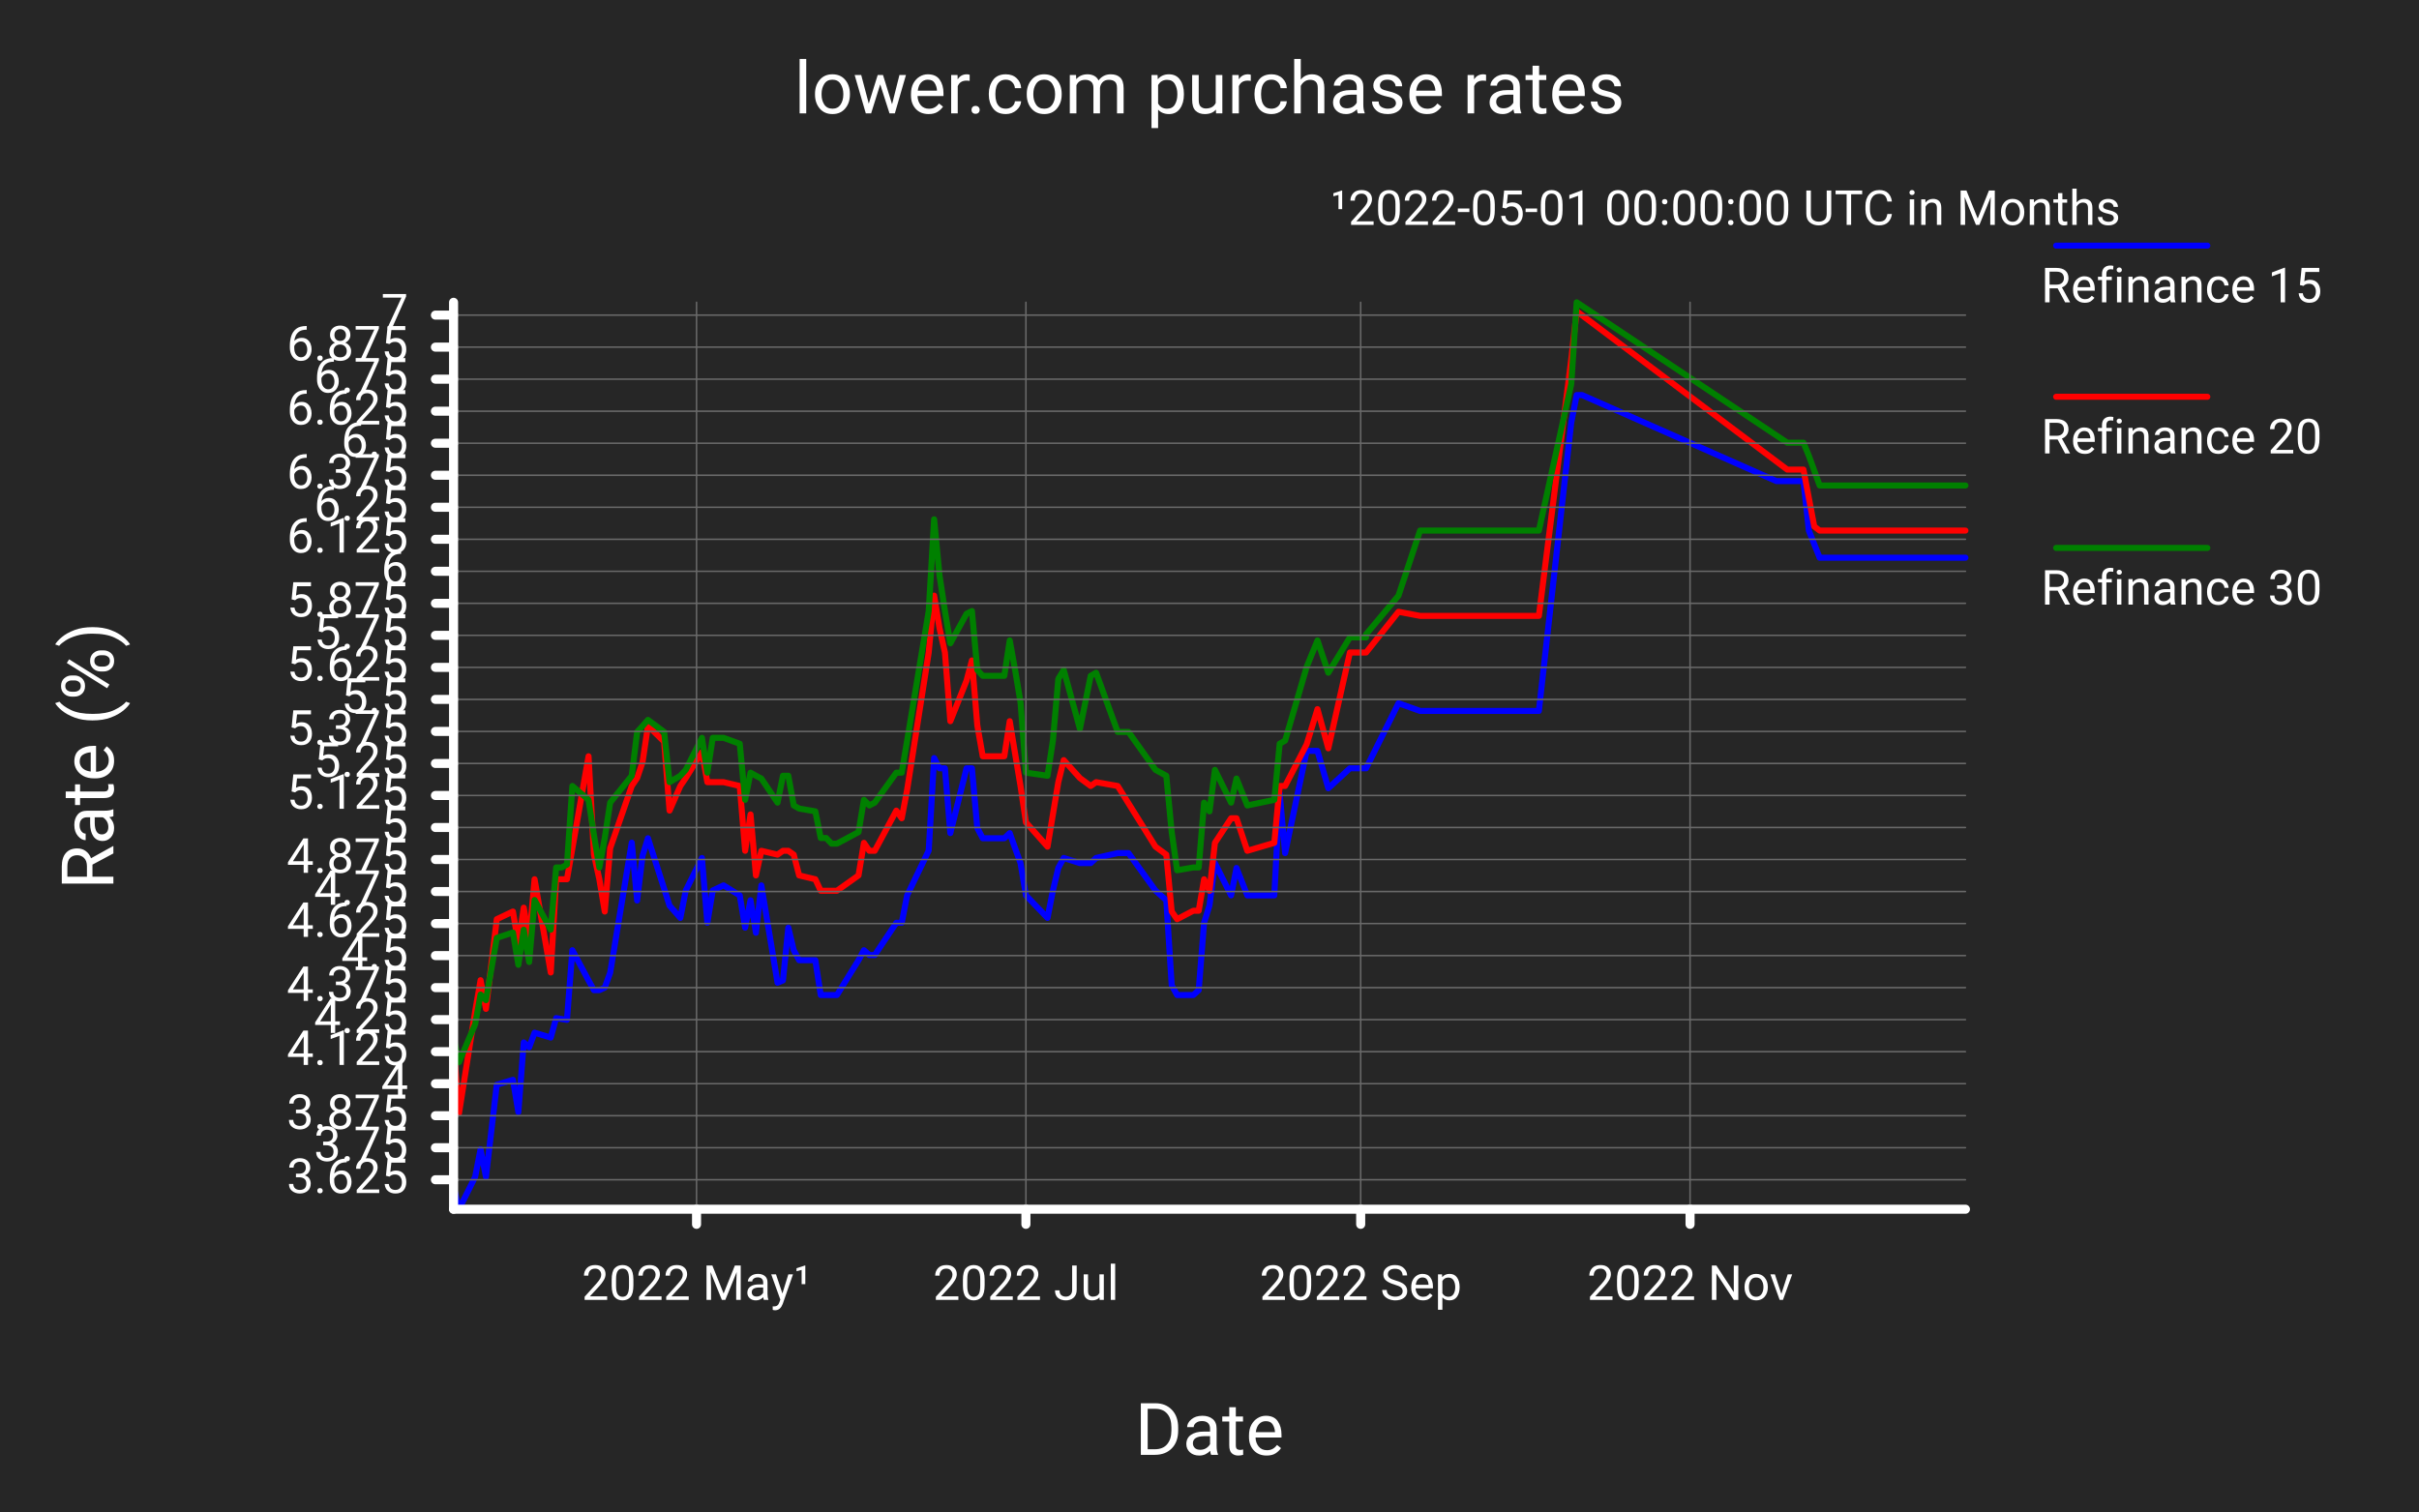
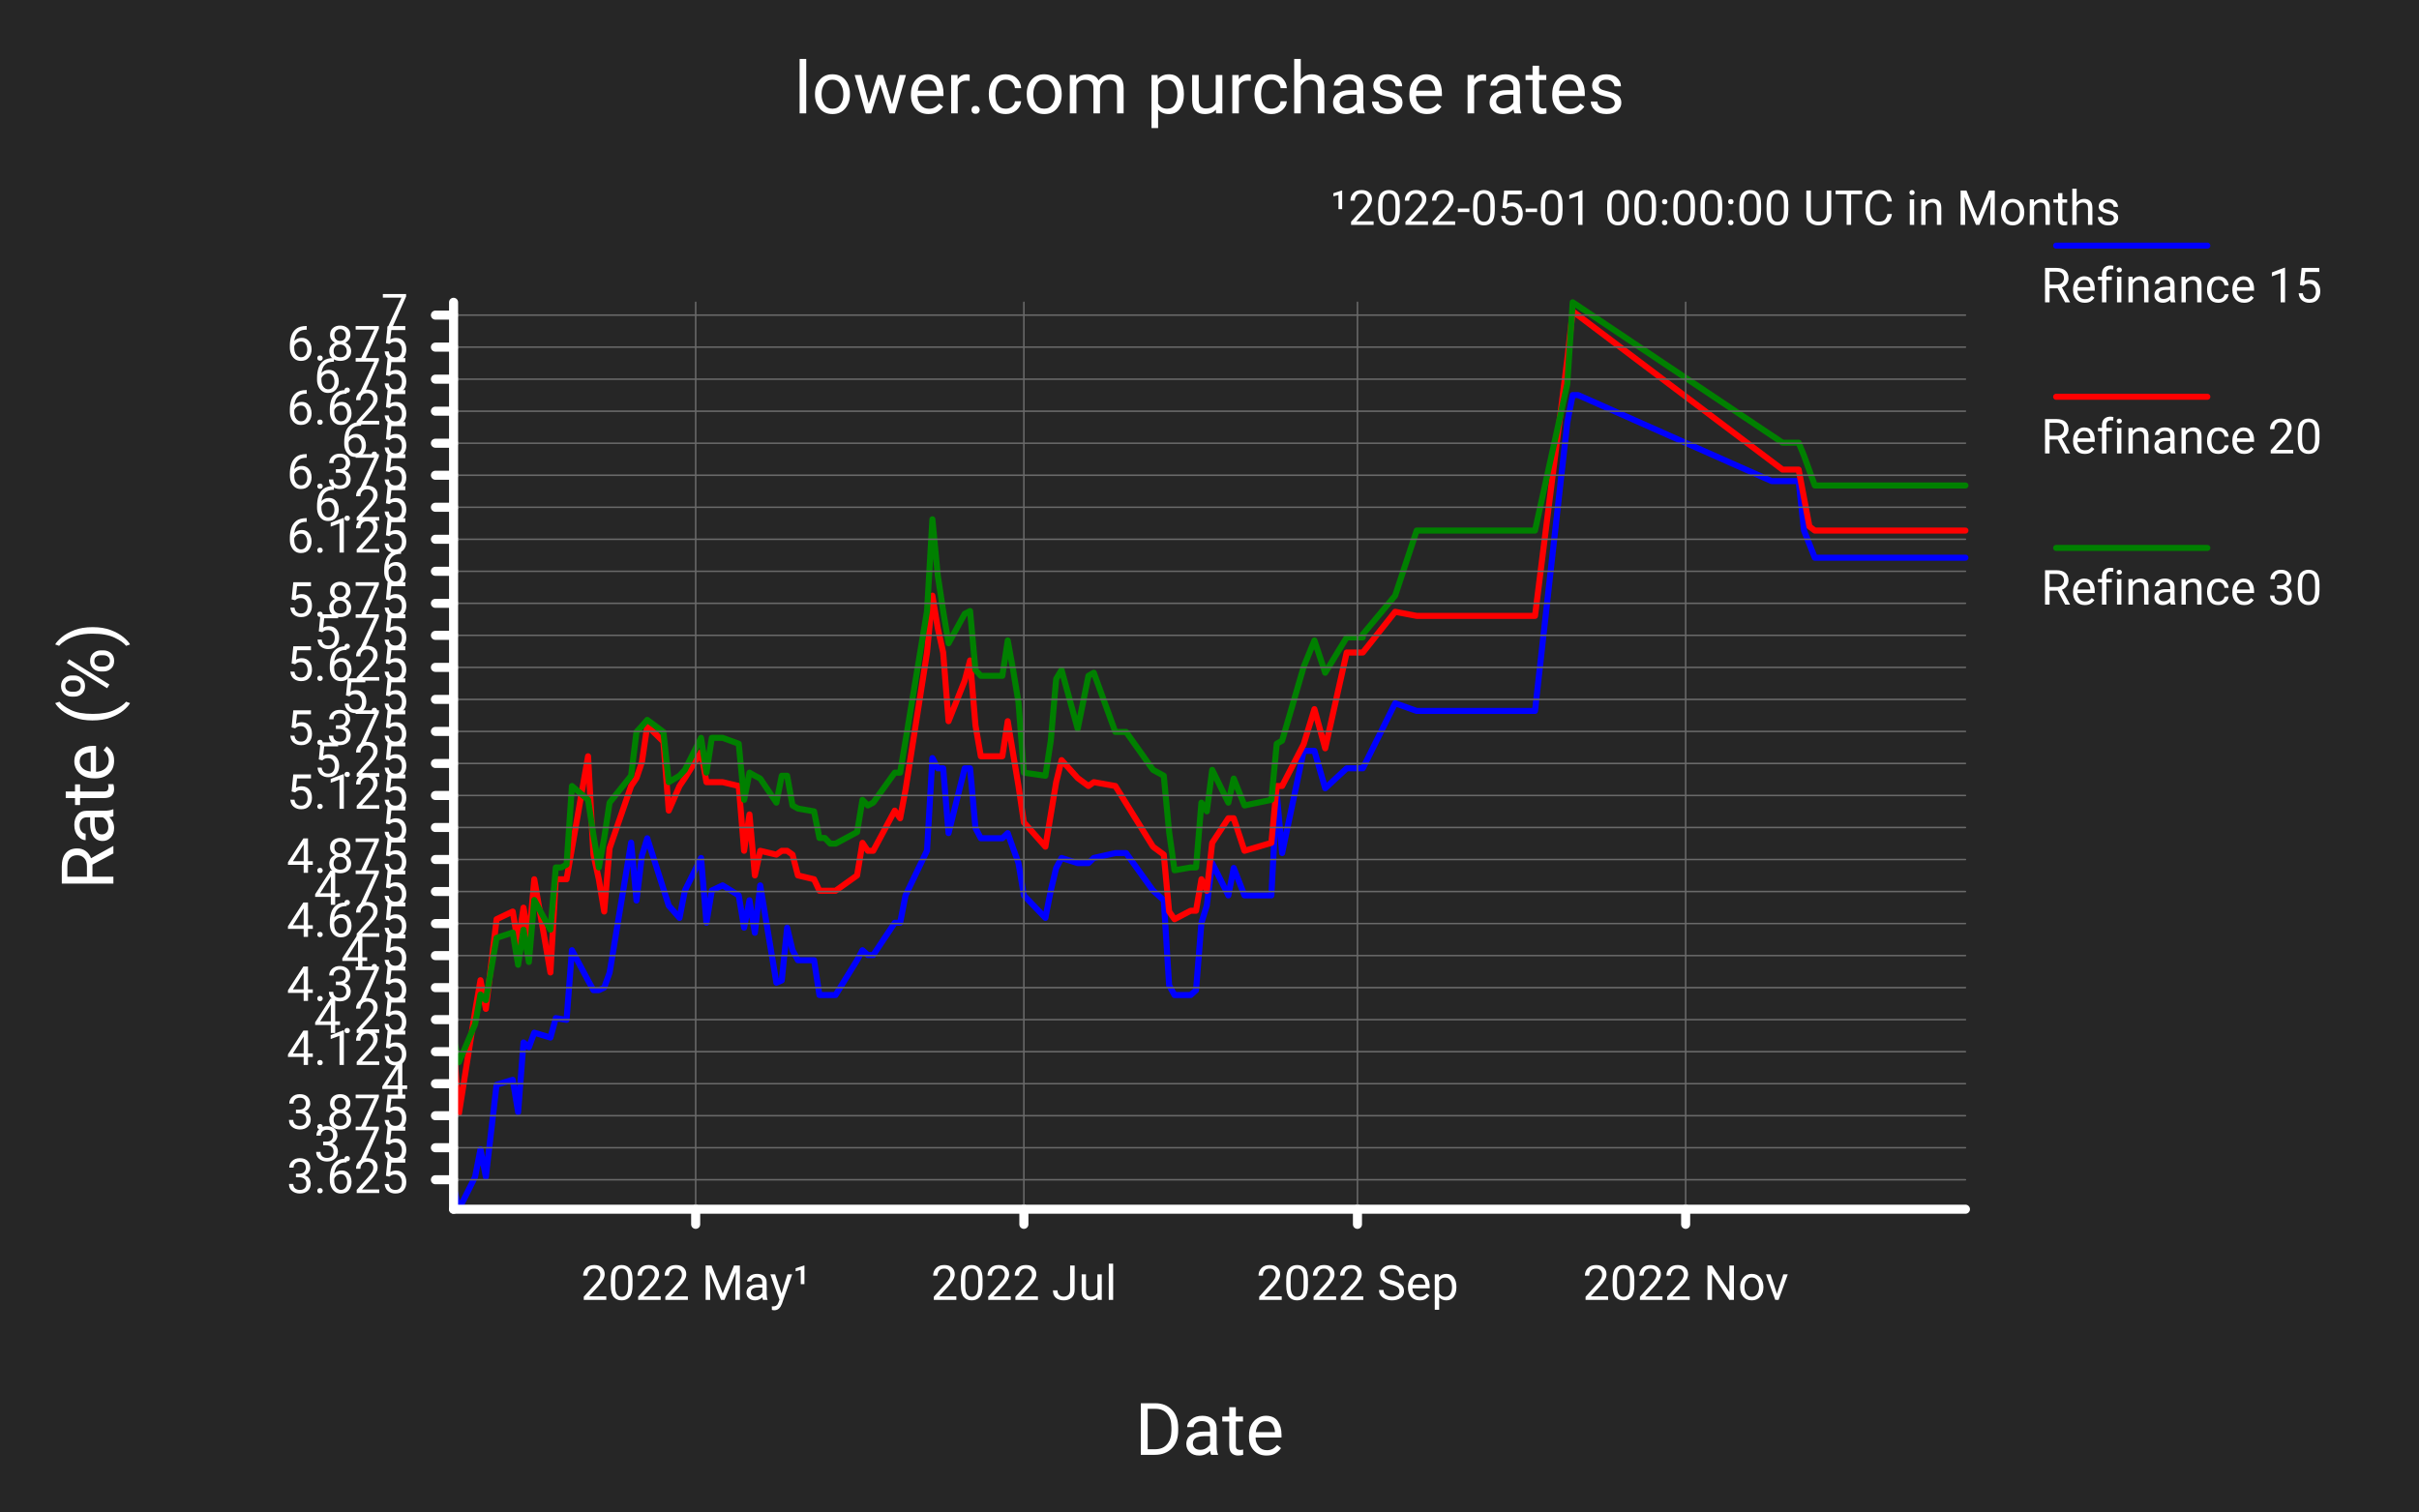
<svg xmlns="http://www.w3.org/2000/svg" class="poloto" width="800" height="500" viewBox="0 0 800 500">
  <style>.poloto{stroke-linecap:round;stroke-linejoin:round;font-family:Roboto,sans-serif;font-size:16px;}.poloto_background{fill:#262626;}.poloto_scatter{stroke-width:7}.poloto_tick_line{stroke:dimgray;stroke-width:0.5}.poloto_line{stroke-width:2}.poloto_text{fill: white;}.poloto_axis_lines{stroke: white;stroke-width:3;fill:none;stroke-dasharray:none}.poloto_title{font-size:24px;dominant-baseline:start;text-anchor:middle;}.poloto_xname{font-size:24px;dominant-baseline:start;text-anchor:middle;}.poloto_yname{font-size:24px;dominant-baseline:start;text-anchor:middle;}.poloto0stroke{stroke:blue;}.poloto1stroke{stroke:red;}.poloto2stroke{stroke:green;}.poloto3stroke{stroke:gold;}.poloto4stroke{stroke:aqua;}.poloto5stroke{stroke:lime;}.poloto6stroke{stroke:orange;}.poloto7stroke{stroke:chocolate;}.poloto0fill{fill:blue;}.poloto1fill{fill:red;}.poloto2fill{fill:green;}.poloto3fill{fill:gold;}.poloto4fill{fill:aqua;}.poloto5fill{fill:lime;}.poloto6fill{fill:orange;}.poloto7fill{fill:chocolate;}</style>
  <circle r="1e5" class="poloto_background" />
  <text class="poloto_text poloto_legend_text" x="675" y="100">Refinance 15</text>
  <line class="poloto_line poloto_legend_icon poloto0stroke poloto0legend" stroke="black" x1="680" x2="730" y1="81.25" y2="81.25" />
-   <path class="poloto_line poloto0stroke" fill="none" stroke="black" d=" M 150.00 392.46 L 151.79 400.00 L 157.14 389.32 L 158.93 380.17 L 160.71 389.32 L 160.71 389.32 L 164.29 358.81 L 169.64 357.20 L 171.43 367.88 L 173.21 344.83 L 175.00 346.44 L 176.79 341.61 L 182.14 343.22 L 183.93 336.78 L 183.93 336.78 L 187.50 337.37 L 189.29 314.32 L 194.64 324.32 L 196.43 327.54 L 198.21 327.54 L 200.00 326.69 L 201.79 321.78 L 208.93 278.73 L 210.71 297.88 L 212.50 283.05 L 214.29 277.29 L 214.29 277.29 L 221.43 299.58 L 225.00 303.64 L 226.79 294.58 L 232.14 283.81 L 233.93 305.25 L 235.71 294.58 L 235.71 294.58 L 239.29 292.88 L 244.64 296.19 L 246.43 306.86 L 246.43 306.86 L 248.21 297.80 L 250.00 308.56 L 251.79 292.88 L 257.14 325.08 L 258.93 324.32 L 260.71 306.86 L 260.71 306.86 L 262.50 314.32 L 264.29 317.63 L 269.64 317.63 L 271.43 329.15 L 273.21 329.15 L 275.00 329.15 L 276.79 329.15 L 283.93 317.63 L 285.71 314.32 L 287.50 315.93 L 289.29 315.93 L 289.29 315.93 L 296.43 305.25 L 298.21 305.25 L 300.00 296.19 L 307.14 281.36 L 308.93 250.76 L 310.71 254.15 L 312.50 254.15 L 314.29 275.59 L 319.64 254.15 L 321.43 254.15 L 323.21 273.90 L 325.00 277.29 L 332.14 277.29 L 333.93 275.59 L 335.71 280.59 L 337.50 285.51 L 339.29 296.19 L 346.43 303.64 L 348.21 294.58 L 350.00 287.12 L 351.79 283.81 L 357.14 285.51 L 360.71 285.51 L 362.50 283.81 L 369.64 282.20 L 369.64 282.20 L 369.64 282.20 L 369.64 282.20 L 369.64 282.20 L 369.64 282.20 L 373.21 282.20 L 373.21 282.20 L 373.21 282.20 L 373.21 282.20 L 373.21 282.20 L 373.21 282.20 L 382.14 294.58 L 385.71 297.80 L 387.50 325.93 L 389.29 329.15 L 394.64 329.15 L 396.43 327.54 L 398.21 305.25 L 400.00 299.49 L 401.79 285.51 L 407.14 296.19 L 407.14 296.19 L 408.93 287.12 L 412.50 296.19 L 412.50 296.19 L 421.43 296.19 L 423.21 262.46 L 425.00 282.20 L 432.14 248.39 L 435.71 248.39 L 435.71 248.39 L 439.29 260.76 L 446.43 254.15 L 446.43 254.15 L 446.43 254.15 L 446.43 254.15 L 446.43 254.15 L 446.43 254.15 L 446.43 254.15 L 446.43 254.15 L 446.43 254.15 L 451.79 254.15 L 462.50 232.63 L 469.64 235.17 L 469.64 235.17 L 475.00 235.17 L 482.14 235.17 L 483.93 235.17 L 483.93 235.17 L 483.93 235.17 L 483.93 235.17 L 483.93 235.17 L 507.14 235.17 L 508.93 235.17 L 519.64 139.75 L 521.43 130.68 L 523.21 130.68 L 587.50 159.15 L 594.64 159.15 L 596.43 159.15 L 598.21 175.51 L 601.79 184.49 L 601.79 184.49 L 608.93 184.49 L 610.71 184.49 L 612.50 184.49 L 614.29 184.49 L 619.64 184.49 L 621.43 184.49 L 625.00 184.49 L 626.79 184.49 L 632.14 184.49 L 633.93 184.49 L 633.93 184.49 L 639.29 184.49 L 644.64 184.49 L 646.43 184.49 L 648.21 184.49 L 650.00 184.49" />
+   <path class="poloto_line poloto0stroke" fill="none" stroke="black" d=" M 150.00 392.46 L 151.78 400.00 L 157.12 389.32 L 158.90 380.17 L 160.68 389.32 L 160.68 389.32 L 164.23 358.81 L 169.57 357.20 L 171.35 367.88 L 173.13 344.83 L 174.91 346.44 L 176.69 341.61 L 182.03 343.22 L 183.81 336.78 L 183.81 336.78 L 187.37 337.37 L 189.15 314.32 L 194.48 324.32 L 196.26 327.54 L 198.04 327.54 L 199.82 326.69 L 201.60 321.78 L 208.72 278.73 L 210.50 297.88 L 212.28 283.05 L 214.06 277.29 L 214.06 277.29 L 221.17 299.58 L 224.73 303.64 L 226.51 294.58 L 231.85 283.81 L 233.63 305.25 L 235.41 294.58 L 235.41 294.58 L 238.97 292.88 L 244.31 296.19 L 246.09 306.86 L 246.09 306.86 L 247.86 297.80 L 249.64 308.56 L 251.42 292.88 L 256.76 325.08 L 258.54 324.32 L 260.32 306.86 L 260.32 306.86 L 262.10 314.32 L 263.88 317.63 L 269.22 317.63 L 271.00 329.15 L 272.78 329.15 L 274.56 329.15 L 276.33 329.15 L 283.45 317.63 L 285.23 314.32 L 287.01 315.93 L 288.79 315.93 L 288.79 315.93 L 295.91 305.25 L 297.69 305.25 L 299.47 296.19 L 306.58 281.36 L 308.36 250.76 L 310.14 254.15 L 311.92 254.15 L 313.70 275.59 L 319.04 254.15 L 320.82 254.15 L 322.60 273.90 L 324.38 277.29 L 331.49 277.29 L 333.27 275.59 L 335.05 280.59 L 336.83 285.51 L 338.61 296.19 L 345.73 303.64 L 347.51 294.58 L 349.29 287.12 L 351.07 283.81 L 356.41 285.51 L 359.96 285.51 L 361.74 283.81 L 368.86 282.20 L 368.86 282.20 L 368.86 282.20 L 368.86 282.20 L 368.86 282.20 L 368.86 282.20 L 372.42 282.20 L 372.42 282.20 L 372.42 282.20 L 372.42 282.20 L 372.42 282.20 L 372.42 282.20 L 381.32 294.58 L 384.88 297.80 L 386.65 325.93 L 388.43 329.15 L 393.77 329.15 L 395.55 327.54 L 397.33 305.25 L 399.11 299.49 L 400.89 285.51 L 406.23 296.19 L 406.23 296.19 L 408.01 287.12 L 411.57 296.19 L 411.57 296.19 L 420.46 296.19 L 422.24 262.46 L 424.02 282.20 L 431.14 248.39 L 434.70 248.39 L 434.70 248.39 L 438.26 260.76 L 445.37 254.15 L 445.37 254.15 L 445.37 254.15 L 445.37 254.15 L 445.37 254.15 L 445.37 254.15 L 445.37 254.15 L 445.37 254.15 L 445.37 254.15 L 450.71 254.15 L 461.39 232.63 L 468.51 235.17 L 468.51 235.17 L 473.84 235.17 L 480.96 235.17 L 482.74 235.17 L 482.74 235.17 L 482.74 235.17 L 482.74 235.17 L 482.74 235.17 L 505.87 235.17 L 507.65 235.17 L 518.33 139.75 L 520.11 130.68 L 521.89 130.68 L 585.94 159.15 L 593.06 159.15 L 594.84 159.15 L 596.62 175.51 L 600.18 184.49 L 600.18 184.49 L 607.30 184.49 L 609.07 184.49 L 610.85 184.49 L 612.63 184.49 L 617.97 184.49 L 619.75 184.49 L 623.31 184.49 L 625.09 184.49 L 630.43 184.49 L 632.21 184.49 L 632.21 184.49 L 637.54 184.49 L 642.88 184.49 L 644.66 184.49 L 646.44 184.49 L 648.22 184.49 L 650.00 184.49" />
  <text class="poloto_text poloto_legend_text" x="675" y="150">Refinance 20</text>
  <line class="poloto_line poloto_legend_icon poloto1stroke poloto1legend" stroke="black" x1="680" x2="730" y1="131.25" y2="131.25" />
-   <path class="poloto_line poloto1stroke" fill="none" stroke="black" d=" M 150.00 345.68 L 151.79 368.31 L 157.14 334.58 L 158.93 324.24 L 160.71 333.73 L 160.71 333.73 L 164.29 304.07 L 169.64 301.53 L 171.43 312.29 L 173.21 300.25 L 175.00 311.02 L 176.79 290.85 L 182.14 321.69 L 183.93 290.85 L 183.93 290.85 L 187.50 290.85 L 187.50 290.85 L 194.64 250.17 L 196.43 282.71 L 198.21 290.85 L 200.00 301.53 L 201.79 280.59 L 208.93 260.00 L 210.71 257.37 L 212.50 252.12 L 214.29 240.08 L 219.64 245.34 L 221.43 268.14 L 225.00 260.00 L 226.79 257.37 L 232.14 248.81 L 233.93 258.73 L 235.71 258.73 L 235.71 258.73 L 239.29 258.73 L 244.64 260.00 L 246.43 281.44 L 246.43 281.44 L 248.21 269.41 L 250.00 289.58 L 251.79 281.44 L 257.14 282.71 L 258.93 281.44 L 260.71 281.44 L 260.71 281.44 L 262.50 282.71 L 264.29 289.58 L 269.64 290.85 L 271.43 294.66 L 273.21 294.66 L 275.00 294.66 L 276.79 294.66 L 283.93 289.58 L 285.71 278.81 L 287.50 281.44 L 289.29 281.44 L 289.29 281.44 L 296.43 268.14 L 298.21 270.68 L 300.00 261.27 L 307.14 215.85 L 308.93 197.03 L 310.71 207.80 L 312.50 215.85 L 314.29 238.56 L 319.64 225.17 L 321.43 218.47 L 323.21 239.92 L 325.00 250.17 L 332.14 250.17 L 333.93 238.56 L 335.71 249.32 L 337.50 260.00 L 339.29 272.03 L 346.43 280.08 L 348.21 269.41 L 350.00 258.73 L 351.79 251.44 L 357.14 257.37 L 360.71 260.00 L 362.50 258.73 L 369.64 260.00 L 369.64 260.00 L 369.64 260.00 L 369.64 260.00 L 369.64 260.00 L 369.64 260.00 L 369.64 260.00 L 369.64 260.00 L 369.64 260.00 L 369.64 260.00 L 369.64 260.00 L 369.64 260.00 L 382.14 280.08 L 385.71 282.71 L 387.50 301.53 L 389.29 304.07 L 394.64 301.27 L 396.43 301.27 L 398.21 290.85 L 400.00 294.66 L 401.79 278.81 L 407.14 270.68 L 407.14 270.68 L 408.93 270.68 L 412.50 281.44 L 412.50 281.44 L 421.43 278.81 L 423.21 260.00 L 425.00 260.00 L 432.14 246.19 L 435.71 234.58 L 435.71 234.58 L 439.29 247.54 L 446.43 215.85 L 446.43 215.85 L 446.43 215.85 L 446.43 215.85 L 446.43 215.85 L 446.43 215.85 L 446.43 215.85 L 446.43 215.85 L 446.43 215.85 L 451.79 215.85 L 462.50 202.37 L 469.64 203.73 L 473.21 203.73 L 475.00 203.73 L 475.00 203.73 L 483.93 203.73 L 485.71 203.73 L 485.71 203.73 L 485.71 203.73 L 485.71 203.73 L 507.14 203.73 L 508.93 203.73 L 519.64 118.81 L 521.43 102.97 L 521.43 102.97 L 591.07 155.34 L 594.64 155.34 L 596.43 155.34 L 600.00 174.15 L 601.79 175.51 L 601.79 175.51 L 608.93 175.51 L 610.71 175.51 L 612.50 175.51 L 614.29 175.51 L 619.64 175.51 L 621.43 175.51 L 625.00 175.51 L 626.79 175.51 L 632.14 175.51 L 633.93 175.51 L 633.93 175.51 L 639.29 175.51 L 644.64 175.51 L 646.43 175.51 L 648.21 175.51 L 650.00 175.51" />
+   <path class="poloto_line poloto1stroke" fill="none" stroke="black" d=" M 150.00 345.68 L 151.78 368.31 L 157.12 334.58 L 158.90 324.24 L 160.68 333.73 L 160.68 333.73 L 164.23 304.07 L 169.57 301.53 L 171.35 312.29 L 173.13 300.25 L 174.91 311.02 L 176.69 290.85 L 182.03 321.69 L 183.81 290.85 L 183.81 290.85 L 187.37 290.85 L 187.37 290.85 L 194.48 250.17 L 196.26 282.71 L 198.04 290.85 L 199.82 301.53 L 201.60 280.59 L 208.72 260.00 L 210.50 257.37 L 212.28 252.12 L 214.06 240.08 L 219.40 245.34 L 221.17 268.14 L 224.73 260.00 L 226.51 257.37 L 231.85 248.81 L 233.63 258.73 L 235.41 258.73 L 235.41 258.73 L 238.97 258.73 L 244.31 260.00 L 246.09 281.44 L 246.09 281.44 L 247.86 269.41 L 249.64 289.58 L 251.42 281.44 L 256.76 282.71 L 258.54 281.44 L 260.32 281.44 L 260.32 281.44 L 262.10 282.71 L 263.88 289.58 L 269.22 290.85 L 271.00 294.66 L 272.78 294.66 L 274.56 294.66 L 276.33 294.66 L 283.45 289.58 L 285.23 278.81 L 287.01 281.44 L 288.79 281.44 L 288.79 281.44 L 295.91 268.14 L 297.69 270.68 L 299.47 261.27 L 306.58 215.85 L 308.36 197.03 L 310.14 207.80 L 311.92 215.85 L 313.70 238.56 L 319.04 225.17 L 320.82 218.47 L 322.60 239.92 L 324.38 250.17 L 331.49 250.17 L 333.27 238.56 L 335.05 249.32 L 336.83 260.00 L 338.61 272.03 L 345.73 280.08 L 347.51 269.41 L 349.29 258.73 L 351.07 251.44 L 356.41 257.37 L 359.96 260.00 L 361.74 258.73 L 368.86 260.00 L 368.86 260.00 L 368.86 260.00 L 368.86 260.00 L 368.86 260.00 L 368.86 260.00 L 368.86 260.00 L 368.86 260.00 L 368.86 260.00 L 368.86 260.00 L 368.86 260.00 L 368.86 260.00 L 381.32 280.08 L 384.88 282.71 L 386.65 301.53 L 388.43 304.07 L 393.77 301.27 L 395.55 301.27 L 397.33 290.85 L 399.11 294.66 L 400.89 278.81 L 406.23 270.68 L 406.23 270.68 L 408.01 270.68 L 411.57 281.44 L 411.57 281.44 L 420.46 278.81 L 422.24 260.00 L 424.02 260.00 L 431.14 246.19 L 434.70 234.58 L 434.70 234.58 L 438.26 247.54 L 445.37 215.85 L 445.37 215.85 L 445.37 215.85 L 445.37 215.85 L 445.37 215.85 L 445.37 215.85 L 445.37 215.85 L 445.37 215.85 L 445.37 215.85 L 450.71 215.85 L 461.39 202.37 L 468.51 203.73 L 472.06 203.73 L 473.84 203.73 L 473.84 203.73 L 482.74 203.73 L 484.52 203.73 L 484.52 203.73 L 484.52 203.73 L 484.52 203.73 L 505.87 203.73 L 507.65 203.73 L 518.33 118.81 L 520.11 102.97 L 520.11 102.97 L 589.50 155.34 L 593.06 155.34 L 594.84 155.34 L 598.40 174.15 L 600.18 175.51 L 600.18 175.51 L 607.30 175.51 L 609.07 175.51 L 610.85 175.51 L 612.63 175.51 L 617.97 175.51 L 619.75 175.51 L 623.31 175.51 L 625.09 175.51 L 630.43 175.51 L 632.21 175.51 L 632.21 175.51 L 637.54 175.51 L 642.88 175.51 L 644.66 175.51 L 646.44 175.51 L 648.22 175.51 L 650.00 175.51" />
  <text class="poloto_text poloto_legend_text" x="675" y="200">Refinance 30</text>
  <line class="poloto_line poloto_legend_icon poloto2stroke poloto2legend" stroke="black" x1="680" x2="730" y1="181.25" y2="181.25" />
-   <path class="poloto_line poloto2stroke" fill="none" stroke="black" d=" M 150.00 343.31 L 151.79 351.36 L 157.14 338.81 L 158.93 328.98 L 160.71 330.85 L 160.71 330.85 L 164.29 310.25 L 169.64 308.47 L 171.43 319.15 L 173.21 307.54 L 175.00 318.22 L 176.79 297.71 L 182.14 307.54 L 183.93 286.95 L 185.71 286.95 L 187.50 286.02 L 189.29 260.00 L 194.64 264.58 L 196.43 276.27 L 198.21 286.95 L 200.00 277.20 L 201.79 265.51 L 208.93 256.61 L 210.71 242.12 L 212.50 240.17 L 214.29 238.14 L 219.64 242.12 L 221.43 258.73 L 225.00 256.61 L 226.79 254.66 L 232.14 244.07 L 233.93 255.59 L 235.71 244.07 L 235.71 244.07 L 239.29 244.07 L 244.64 246.02 L 246.43 264.58 L 246.43 264.58 L 248.21 255.59 L 250.00 256.61 L 251.79 257.54 L 257.14 265.51 L 258.93 256.61 L 260.71 256.61 L 260.71 256.61 L 262.50 266.44 L 264.29 267.46 L 269.64 268.39 L 271.43 277.20 L 273.21 277.20 L 275.00 279.07 L 276.79 279.07 L 283.93 275.25 L 285.71 264.58 L 287.50 266.44 L 289.29 265.51 L 289.29 265.51 L 296.43 255.59 L 298.21 255.59 L 300.00 245.00 L 307.14 202.12 L 308.93 171.78 L 310.71 190.34 L 312.50 202.12 L 314.29 212.80 L 319.64 203.05 L 321.43 202.12 L 323.21 221.61 L 325.00 223.56 L 332.14 223.56 L 333.93 211.86 L 335.71 221.61 L 337.50 232.29 L 339.29 255.59 L 346.43 256.61 L 348.21 245.00 L 350.00 224.58 L 351.79 221.61 L 357.14 241.10 L 360.71 223.56 L 362.50 222.54 L 369.64 242.12 L 369.64 242.12 L 369.64 242.12 L 369.64 242.12 L 369.64 242.12 L 369.64 242.12 L 373.21 242.12 L 373.21 242.12 L 373.21 242.12 L 373.21 242.12 L 373.21 242.12 L 373.21 242.12 L 382.14 254.66 L 385.71 256.61 L 387.50 275.25 L 389.29 287.88 L 394.64 286.95 L 396.43 286.95 L 398.21 265.51 L 400.00 268.39 L 401.79 254.66 L 407.14 265.51 L 407.14 265.51 L 408.93 257.54 L 412.50 266.44 L 412.50 266.44 L 421.43 264.58 L 423.21 246.02 L 425.00 245.00 L 432.14 220.59 L 435.71 211.86 L 435.71 211.86 L 439.29 222.54 L 446.43 210.85 L 446.43 210.85 L 446.43 210.85 L 446.43 210.85 L 446.43 210.85 L 446.43 210.85 L 446.43 210.85 L 446.43 210.85 L 451.79 210.85 L 451.79 209.83 L 462.50 197.03 L 469.64 175.51 L 469.64 175.51 L 475.00 175.51 L 475.00 175.51 L 483.93 175.51 L 485.71 175.51 L 485.71 175.51 L 485.71 175.51 L 485.71 175.51 L 507.14 175.51 L 508.93 175.51 L 519.64 127.03 L 521.43 100.00 L 521.43 100.00 L 591.07 146.44 L 594.64 146.44 L 596.43 146.44 L 598.21 150.76 L 601.79 160.59 L 601.79 160.59 L 608.93 160.59 L 610.71 160.59 L 612.50 160.59 L 614.29 160.59 L 619.64 160.59 L 621.43 160.59 L 625.00 160.59 L 626.79 160.59 L 632.14 160.59 L 633.93 160.59 L 633.93 160.59 L 639.29 160.59 L 644.64 160.59 L 646.43 160.59 L 648.21 160.59 L 650.00 160.59" />
+   <path class="poloto_line poloto2stroke" fill="none" stroke="black" d=" M 150.00 343.31 L 151.78 351.36 L 157.12 338.81 L 158.90 328.98 L 160.68 330.85 L 160.68 330.85 L 164.23 310.25 L 169.57 308.47 L 171.35 319.15 L 173.13 307.54 L 174.91 318.22 L 176.69 297.71 L 182.03 307.54 L 183.81 286.95 L 185.59 286.95 L 187.37 286.02 L 189.15 260.00 L 194.48 264.58 L 196.26 276.27 L 198.04 286.95 L 199.82 277.20 L 201.60 265.51 L 208.72 256.61 L 210.50 242.12 L 212.28 240.17 L 214.06 238.14 L 219.40 242.12 L 221.17 258.73 L 224.73 256.61 L 226.51 254.66 L 231.85 244.07 L 233.63 255.59 L 235.41 244.07 L 235.41 244.07 L 238.97 244.07 L 244.31 246.02 L 246.09 264.58 L 246.09 264.58 L 247.86 255.59 L 249.64 256.61 L 251.42 257.54 L 256.76 265.51 L 258.54 256.61 L 260.32 256.61 L 260.32 256.61 L 262.10 266.44 L 263.88 267.46 L 269.22 268.39 L 271.00 277.20 L 272.78 277.20 L 274.56 279.07 L 276.33 279.07 L 283.45 275.25 L 285.23 264.58 L 287.01 266.44 L 288.79 265.51 L 288.79 265.51 L 295.91 255.59 L 297.69 255.59 L 299.47 245.00 L 306.58 202.12 L 308.36 171.78 L 310.14 190.34 L 311.92 202.12 L 313.70 212.80 L 319.04 203.05 L 320.82 202.12 L 322.60 221.61 L 324.38 223.56 L 331.49 223.56 L 333.27 211.86 L 335.05 221.61 L 336.83 232.29 L 338.61 255.59 L 345.73 256.61 L 347.51 245.00 L 349.29 224.58 L 351.07 221.61 L 356.41 241.10 L 359.96 223.56 L 361.74 222.54 L 368.86 242.12 L 368.86 242.12 L 368.86 242.12 L 368.86 242.12 L 368.86 242.12 L 368.86 242.12 L 372.42 242.12 L 372.42 242.12 L 372.42 242.12 L 372.42 242.12 L 372.42 242.12 L 372.42 242.12 L 381.32 254.66 L 384.88 256.61 L 386.65 275.25 L 388.43 287.88 L 393.77 286.95 L 395.55 286.95 L 397.33 265.51 L 399.11 268.39 L 400.89 254.66 L 406.23 265.51 L 406.23 265.51 L 408.01 257.54 L 411.57 266.44 L 411.57 266.44 L 420.46 264.58 L 422.24 246.02 L 424.02 245.00 L 431.14 220.59 L 434.70 211.86 L 434.70 211.86 L 438.26 222.54 L 445.37 210.85 L 445.37 210.85 L 445.37 210.85 L 445.37 210.85 L 445.37 210.85 L 445.37 210.85 L 445.37 210.85 L 445.37 210.85 L 450.71 210.85 L 450.71 209.83 L 461.39 197.03 L 468.51 175.51 L 468.51 175.51 L 473.84 175.51 L 473.84 175.51 L 482.74 175.51 L 484.52 175.51 L 484.52 175.51 L 484.52 175.51 L 484.52 175.51 L 505.87 175.51 L 507.65 175.51 L 518.33 127.03 L 520.11 100.00 L 520.11 100.00 L 589.50 146.44 L 593.06 146.44 L 594.84 146.44 L 596.62 150.76 L 600.18 160.59 L 600.18 160.59 L 607.30 160.59 L 609.07 160.59 L 610.85 160.59 L 612.63 160.59 L 617.97 160.59 L 619.75 160.59 L 623.31 160.59 L 625.09 160.59 L 630.43 160.59 L 632.21 160.59 L 632.21 160.59 L 637.54 160.59 L 642.88 160.59 L 644.66 160.59 L 646.44 160.59 L 648.22 160.59 L 650.00 160.59" />
  <text class="poloto_labels poloto_text poloto_title" x="400" y="37.5">lower.com purchase rates</text>
  <text class="poloto_labels poloto_text poloto_xname" x="400" y="481.25">Date</text>
  <text class="poloto_labels poloto_text poloto_yname" transform="rotate(-90,37.5,250)" x="37.5" y="250">Rate (%)</text>
  <text class="poloto_tick_labels poloto_text" dominant-baseline="middle" text-anchor="start" x="150" y="70" />
  <line class="poloto_axis_lines" stroke="black" x1="150" x2="144" y1="390.254" y2="390.254" />
  <line class="poloto_tick_line" stroke="black" x1="150" x2="650" y1="390.254" y2="390.254" />
  <text class="poloto_tick_labels poloto_text" dominant-baseline="middle" text-anchor="end" x="135" y="390.254">3.625</text>
  <line class="poloto_axis_lines" stroke="black" x1="150" x2="144" y1="379.661" y2="379.661" />
  <line class="poloto_tick_line" stroke="black" x1="150" x2="650" y1="379.661" y2="379.661" />
  <text class="poloto_tick_labels poloto_text" dominant-baseline="middle" text-anchor="end" x="135" y="379.661">3.75</text>
  <line class="poloto_axis_lines" stroke="black" x1="150" x2="144" y1="369.068" y2="369.068" />
  <line class="poloto_tick_line" stroke="black" x1="150" x2="650" y1="369.068" y2="369.068" />
  <text class="poloto_tick_labels poloto_text" dominant-baseline="middle" text-anchor="end" x="135" y="369.068">3.875</text>
  <line class="poloto_axis_lines" stroke="black" x1="150" x2="144" y1="358.475" y2="358.475" />
  <line class="poloto_tick_line" stroke="black" x1="150" x2="650" y1="358.475" y2="358.475" />
  <text class="poloto_tick_labels poloto_text" dominant-baseline="middle" text-anchor="end" x="135" y="358.475">4</text>
  <line class="poloto_axis_lines" stroke="black" x1="150" x2="144" y1="347.881" y2="347.881" />
  <line class="poloto_tick_line" stroke="black" x1="150" x2="650" y1="347.881" y2="347.881" />
  <text class="poloto_tick_labels poloto_text" dominant-baseline="middle" text-anchor="end" x="135" y="347.881">4.125</text>
  <line class="poloto_axis_lines" stroke="black" x1="150" x2="144" y1="337.288" y2="337.288" />
  <line class="poloto_tick_line" stroke="black" x1="150" x2="650" y1="337.288" y2="337.288" />
  <text class="poloto_tick_labels poloto_text" dominant-baseline="middle" text-anchor="end" x="135" y="337.288">4.25</text>
  <line class="poloto_axis_lines" stroke="black" x1="150" x2="144" y1="326.695" y2="326.695" />
  <line class="poloto_tick_line" stroke="black" x1="150" x2="650" y1="326.695" y2="326.695" />
  <text class="poloto_tick_labels poloto_text" dominant-baseline="middle" text-anchor="end" x="135" y="326.695">4.375</text>
  <line class="poloto_axis_lines" stroke="black" x1="150" x2="144" y1="316.102" y2="316.102" />
  <line class="poloto_tick_line" stroke="black" x1="150" x2="650" y1="316.102" y2="316.102" />
  <text class="poloto_tick_labels poloto_text" dominant-baseline="middle" text-anchor="end" x="135" y="316.102">4.5</text>
  <line class="poloto_axis_lines" stroke="black" x1="150" x2="144" y1="305.508" y2="305.508" />
  <line class="poloto_tick_line" stroke="black" x1="150" x2="650" y1="305.508" y2="305.508" />
  <text class="poloto_tick_labels poloto_text" dominant-baseline="middle" text-anchor="end" x="135" y="305.508">4.625</text>
  <line class="poloto_axis_lines" stroke="black" x1="150" x2="144" y1="294.915" y2="294.915" />
  <line class="poloto_tick_line" stroke="black" x1="150" x2="650" y1="294.915" y2="294.915" />
  <text class="poloto_tick_labels poloto_text" dominant-baseline="middle" text-anchor="end" x="135" y="294.915">4.75</text>
  <line class="poloto_axis_lines" stroke="black" x1="150" x2="144" y1="284.322" y2="284.322" />
  <line class="poloto_tick_line" stroke="black" x1="150" x2="650" y1="284.322" y2="284.322" />
  <text class="poloto_tick_labels poloto_text" dominant-baseline="middle" text-anchor="end" x="135" y="284.322">4.875</text>
  <line class="poloto_axis_lines" stroke="black" x1="150" x2="144" y1="273.729" y2="273.729" />
  <line class="poloto_tick_line" stroke="black" x1="150" x2="650" y1="273.729" y2="273.729" />
  <text class="poloto_tick_labels poloto_text" dominant-baseline="middle" text-anchor="end" x="135" y="273.729">5</text>
  <line class="poloto_axis_lines" stroke="black" x1="150" x2="144" y1="263.136" y2="263.136" />
  <line class="poloto_tick_line" stroke="black" x1="150" x2="650" y1="263.136" y2="263.136" />
  <text class="poloto_tick_labels poloto_text" dominant-baseline="middle" text-anchor="end" x="135" y="263.136">5.125</text>
  <line class="poloto_axis_lines" stroke="black" x1="150" x2="144" y1="252.542" y2="252.542" />
  <line class="poloto_tick_line" stroke="black" x1="150" x2="650" y1="252.542" y2="252.542" />
  <text class="poloto_tick_labels poloto_text" dominant-baseline="middle" text-anchor="end" x="135" y="252.542">5.25</text>
  <line class="poloto_axis_lines" stroke="black" x1="150" x2="144" y1="241.949" y2="241.949" />
  <line class="poloto_tick_line" stroke="black" x1="150" x2="650" y1="241.949" y2="241.949" />
  <text class="poloto_tick_labels poloto_text" dominant-baseline="middle" text-anchor="end" x="135" y="241.949">5.375</text>
  <line class="poloto_axis_lines" stroke="black" x1="150" x2="144" y1="231.356" y2="231.356" />
  <line class="poloto_tick_line" stroke="black" x1="150" x2="650" y1="231.356" y2="231.356" />
  <text class="poloto_tick_labels poloto_text" dominant-baseline="middle" text-anchor="end" x="135" y="231.356">5.5</text>
  <line class="poloto_axis_lines" stroke="black" x1="150" x2="144" y1="220.763" y2="220.763" />
  <line class="poloto_tick_line" stroke="black" x1="150" x2="650" y1="220.763" y2="220.763" />
  <text class="poloto_tick_labels poloto_text" dominant-baseline="middle" text-anchor="end" x="135" y="220.763">5.625</text>
  <line class="poloto_axis_lines" stroke="black" x1="150" x2="144" y1="210.169" y2="210.169" />
  <line class="poloto_tick_line" stroke="black" x1="150" x2="650" y1="210.169" y2="210.169" />
  <text class="poloto_tick_labels poloto_text" dominant-baseline="middle" text-anchor="end" x="135" y="210.169">5.75</text>
  <line class="poloto_axis_lines" stroke="black" x1="150" x2="144" y1="199.576" y2="199.576" />
  <line class="poloto_tick_line" stroke="black" x1="150" x2="650" y1="199.576" y2="199.576" />
  <text class="poloto_tick_labels poloto_text" dominant-baseline="middle" text-anchor="end" x="135" y="199.576">5.875</text>
  <line class="poloto_axis_lines" stroke="black" x1="150" x2="144" y1="188.983" y2="188.983" />
  <line class="poloto_tick_line" stroke="black" x1="150" x2="650" y1="188.983" y2="188.983" />
  <text class="poloto_tick_labels poloto_text" dominant-baseline="middle" text-anchor="end" x="135" y="188.983">6</text>
  <line class="poloto_axis_lines" stroke="black" x1="150" x2="144" y1="178.39" y2="178.39" />
  <line class="poloto_tick_line" stroke="black" x1="150" x2="650" y1="178.39" y2="178.39" />
  <text class="poloto_tick_labels poloto_text" dominant-baseline="middle" text-anchor="end" x="135" y="178.39">6.125</text>
  <line class="poloto_axis_lines" stroke="black" x1="150" x2="144" y1="167.797" y2="167.797" />
  <line class="poloto_tick_line" stroke="black" x1="150" x2="650" y1="167.797" y2="167.797" />
  <text class="poloto_tick_labels poloto_text" dominant-baseline="middle" text-anchor="end" x="135" y="167.797">6.25</text>
  <line class="poloto_axis_lines" stroke="black" x1="150" x2="144" y1="157.203" y2="157.203" />
  <line class="poloto_tick_line" stroke="black" x1="150" x2="650" y1="157.203" y2="157.203" />
  <text class="poloto_tick_labels poloto_text" dominant-baseline="middle" text-anchor="end" x="135" y="157.203">6.375</text>
  <line class="poloto_axis_lines" stroke="black" x1="150" x2="144" y1="146.61" y2="146.61" />
  <line class="poloto_tick_line" stroke="black" x1="150" x2="650" y1="146.61" y2="146.61" />
  <text class="poloto_tick_labels poloto_text" dominant-baseline="middle" text-anchor="end" x="135" y="146.61">6.5</text>
  <line class="poloto_axis_lines" stroke="black" x1="150" x2="144" y1="136.017" y2="136.017" />
  <line class="poloto_tick_line" stroke="black" x1="150" x2="650" y1="136.017" y2="136.017" />
  <text class="poloto_tick_labels poloto_text" dominant-baseline="middle" text-anchor="end" x="135" y="136.017">6.625</text>
  <line class="poloto_axis_lines" stroke="black" x1="150" x2="144" y1="125.424" y2="125.424" />
  <line class="poloto_tick_line" stroke="black" x1="150" x2="650" y1="125.424" y2="125.424" />
  <text class="poloto_tick_labels poloto_text" dominant-baseline="middle" text-anchor="end" x="135" y="125.424">6.75</text>
  <line class="poloto_axis_lines" stroke="black" x1="150" x2="144" y1="114.831" y2="114.831" />
  <line class="poloto_tick_line" stroke="black" x1="150" x2="650" y1="114.831" y2="114.831" />
  <text class="poloto_tick_labels poloto_text" dominant-baseline="middle" text-anchor="end" x="135" y="114.831">6.875</text>
  <line class="poloto_axis_lines" stroke="black" x1="150" x2="144" y1="104.237" y2="104.237" />
  <line class="poloto_tick_line" stroke="black" x1="150" x2="650" y1="104.237" y2="104.237" />
  <text class="poloto_tick_labels poloto_text" dominant-baseline="middle" text-anchor="end" x="135" y="104.237">7</text>
  <text class="poloto_tick_labels poloto_text" dominant-baseline="middle" text-anchor="start" x="440" y="70">¹2022-05-01 00:00:00 UTC in Months</text>
-   <line class="poloto_axis_lines" stroke="black" x1="230.357" x2="230.357" y1="400" y2="405" />
-   <line class="poloto_tick_line" stroke="black" x1="230.357" x2="230.357" y1="400" y2="100" />
-   <text class="poloto_tick_labels poloto_text" dominant-baseline="start" text-anchor="middle" x="230.357" y="430">2022 May¹</text>
-   <line class="poloto_axis_lines" stroke="black" x1="339.286" x2="339.286" y1="400" y2="405" />
-   <line class="poloto_tick_line" stroke="black" x1="339.286" x2="339.286" y1="400" y2="100" />
-   <text class="poloto_tick_labels poloto_text" dominant-baseline="start" text-anchor="middle" x="339.286" y="430">2022 Jul</text>
-   <line class="poloto_axis_lines" stroke="black" x1="450" x2="450" y1="400" y2="405" />
-   <line class="poloto_tick_line" stroke="black" x1="450" x2="450" y1="400" y2="100" />
-   <text class="poloto_tick_labels poloto_text" dominant-baseline="start" text-anchor="middle" x="450" y="430">2022 Sep</text>
-   <line class="poloto_axis_lines" stroke="black" x1="558.929" x2="558.929" y1="400" y2="405" />
-   <line class="poloto_tick_line" stroke="black" x1="558.929" x2="558.929" y1="400" y2="100" />
-   <text class="poloto_tick_labels poloto_text" dominant-baseline="start" text-anchor="middle" x="558.929" y="430">2022 Nov</text>
+   <line class="poloto_axis_lines" stroke="black" x1="230.071" x2="230.071" y1="400" y2="405" />
+   <line class="poloto_tick_line" stroke="black" x1="230.071" x2="230.071" y1="400" y2="100" />
+   <text class="poloto_tick_labels poloto_text" dominant-baseline="start" text-anchor="middle" x="230.071" y="430">2022 May¹</text>
+   <line class="poloto_axis_lines" stroke="black" x1="338.612" x2="338.612" y1="400" y2="405" />
+   <line class="poloto_tick_line" stroke="black" x1="338.612" x2="338.612" y1="400" y2="100" />
+   <text class="poloto_tick_labels poloto_text" dominant-baseline="start" text-anchor="middle" x="338.612" y="430">2022 Jul</text>
+   <line class="poloto_axis_lines" stroke="black" x1="448.932" x2="448.932" y1="400" y2="405" />
+   <line class="poloto_tick_line" stroke="black" x1="448.932" x2="448.932" y1="400" y2="100" />
+   <text class="poloto_tick_labels poloto_text" dominant-baseline="start" text-anchor="middle" x="448.932" y="430">2022 Sep</text>
+   <line class="poloto_axis_lines" stroke="black" x1="557.473" x2="557.473" y1="400" y2="405" />
+   <line class="poloto_tick_line" stroke="black" x1="557.473" x2="557.473" y1="400" y2="100" />
+   <text class="poloto_tick_labels poloto_text" dominant-baseline="start" text-anchor="middle" x="557.473" y="430">2022 Nov</text>
  <path stroke="black" fill="none" class="poloto_axis_lines" d=" M 150 400 L 650 400" />
  <path stroke="black" fill="none" class="poloto_axis_lines" d=" M 150 400 L 150 100" />
</svg>
